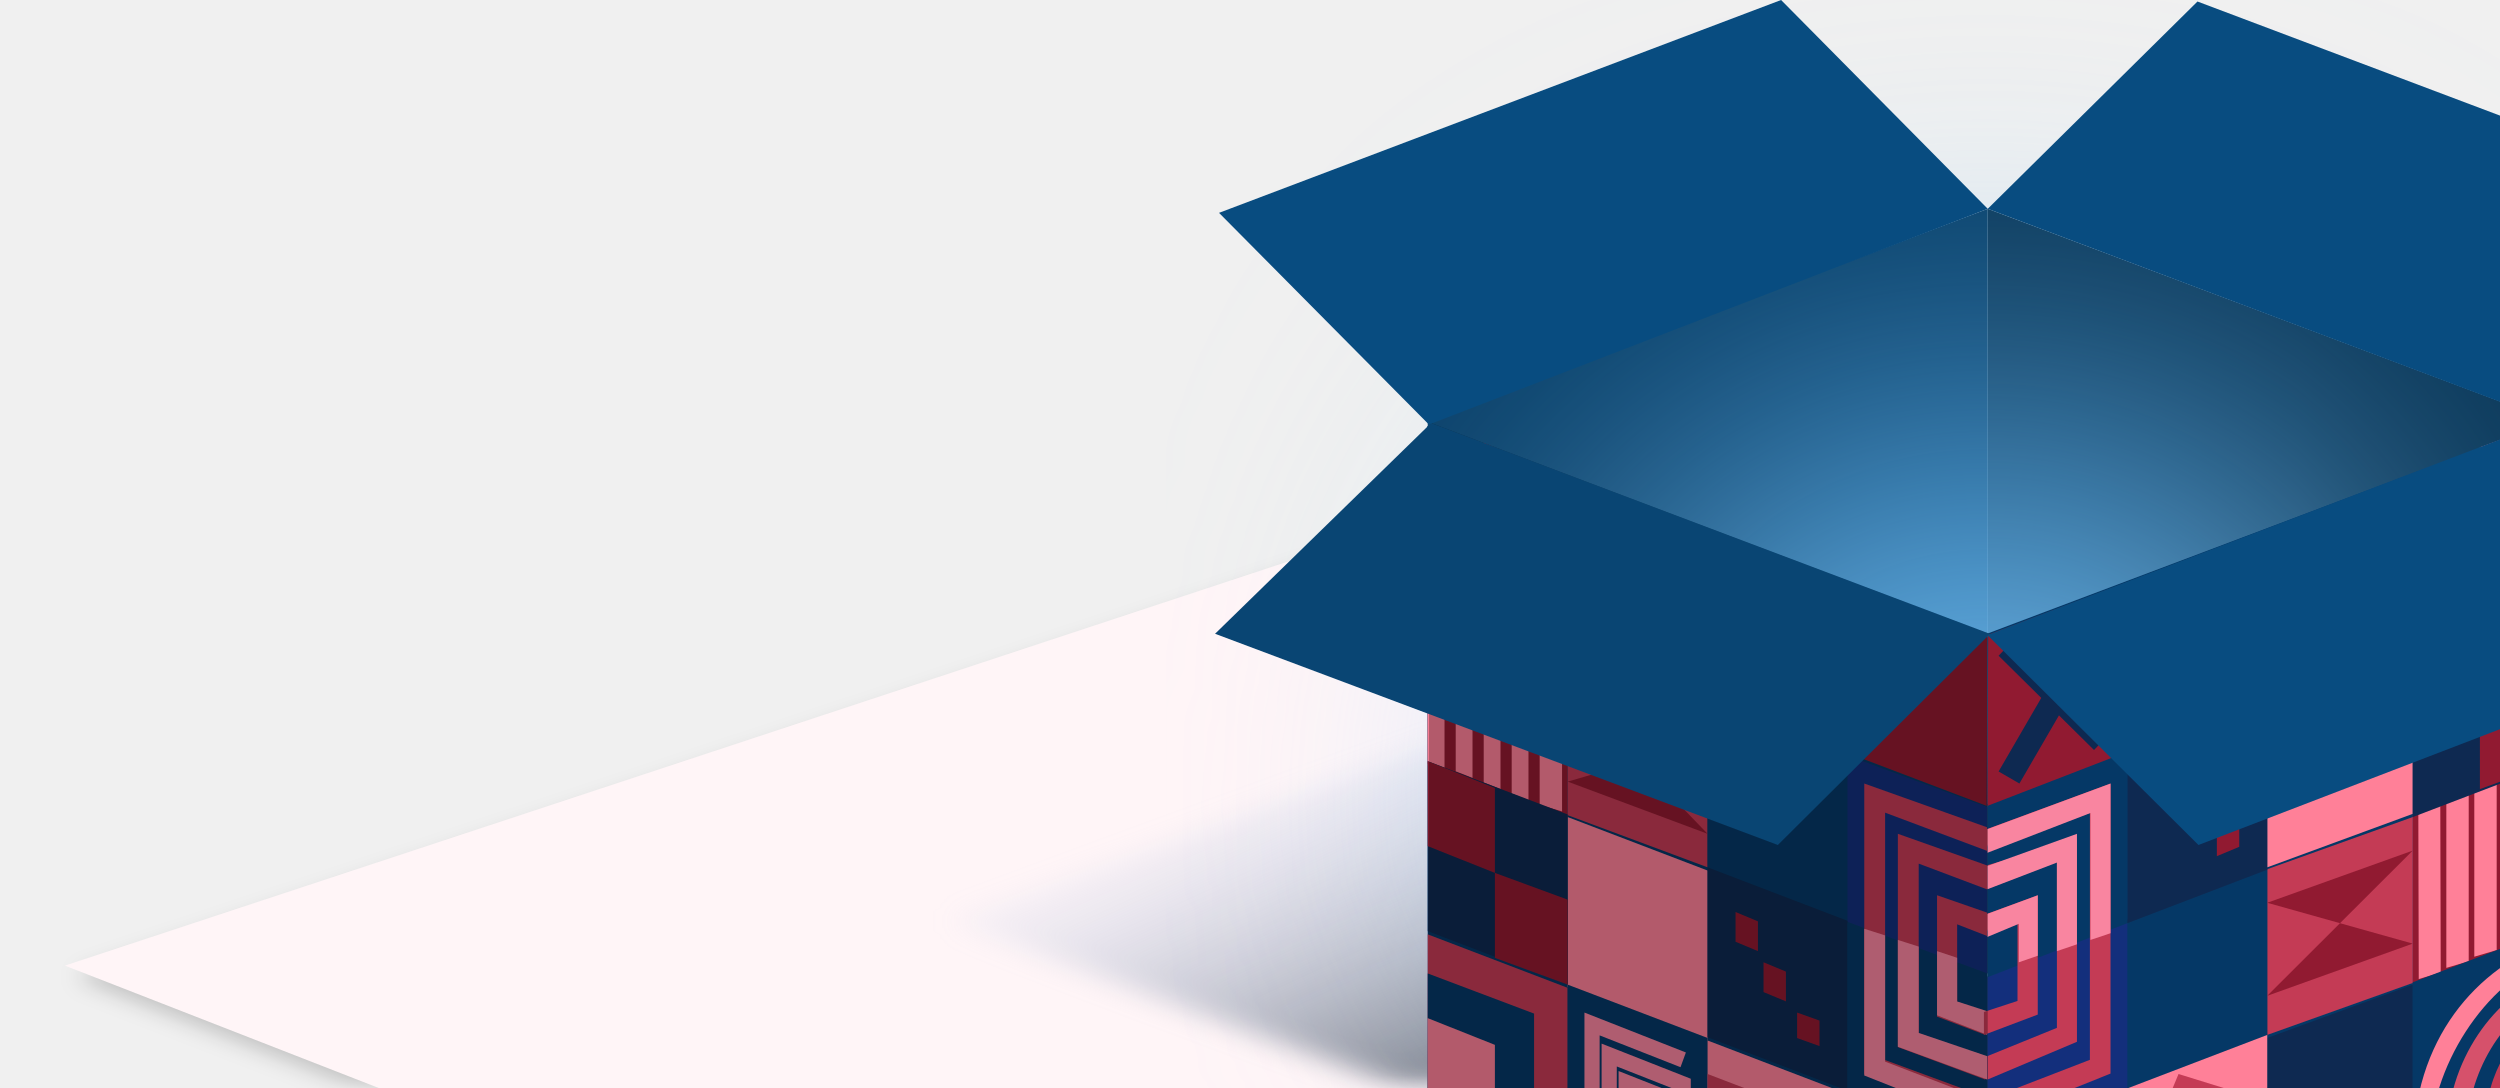
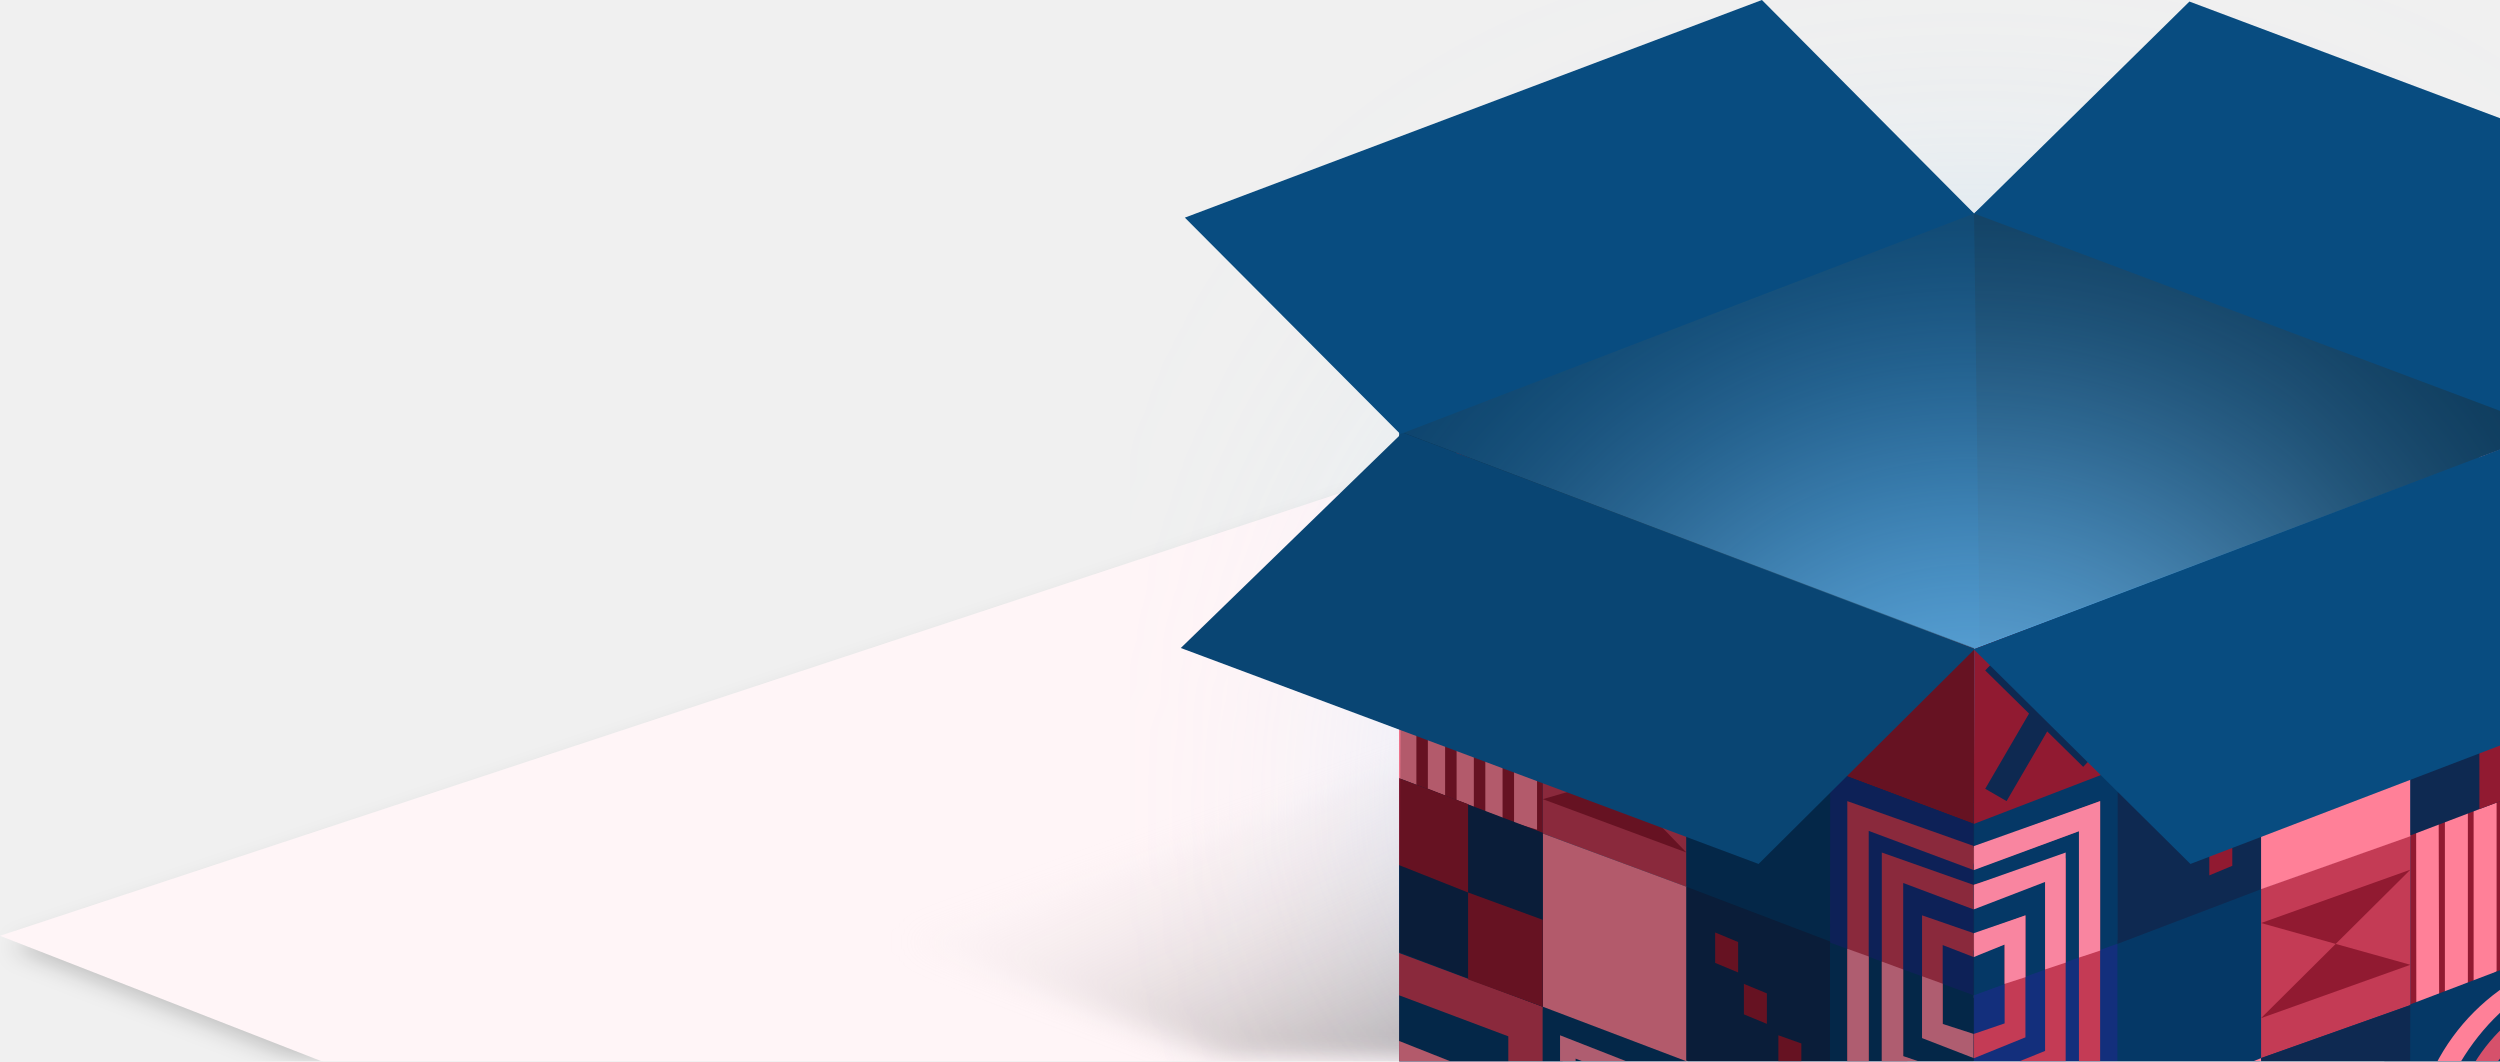
- <svg xmlns="http://www.w3.org/2000/svg" width="462" height="201" viewBox="0 0 462 201" fill="none">
+ <svg xmlns="http://www.w3.org/2000/svg" width="450" height="191" viewBox="0 0 450 191" fill="none">
  <g clip-path="url(#clip0)">
-     <g filter="url(#filter0_d)">
-       <path d="M285.217 285L12 178.448L313.022 79L608 178.448L285.217 285Z" fill="#FFF5F7" />
+     <g clip-path="url(#clip1)">
+       <g clip-path="url(#clip2)">
+         <g filter="url(#filter0_d)">
+           <path d="M273.217 275L0 168.448L301.022 69L596 168.448L273.217 275Z" fill="#FFF5F7" />
+         </g>
+         <g filter="url(#filter1_f)">
+           <path d="M372.172 158.987L255.141 202.915L163 169.513L279.379 127.611L372.172 158.987Z" fill="url(#paint0_linear)" />
+         </g>
+         <path d="M355.271 241.866L251.88 202.986L251.845 78.407L355.271 117.287V241.866Z" fill="#053866" />
+         <path d="M459.74 202.371L355.273 163.463L354.799 38.868L356.583 37.394L459.734 77.508L459.74 202.371Z" fill="#083556" />
+         <path d="M355.272 241.866L459.698 202.339L459.733 77.379L355.308 116.585L355.272 241.866Z" fill="#054270" />
+         <path d="M251.88 202.8L356.939 160.616L355.329 38.427L354.085 37.394L251.845 77.547L251.88 202.8Z" fill="#063D66" />
+         <g filter="url(#filter2_f)">
+           <ellipse cx="354.873" cy="150.507" rx="71.319" ry="70.907" fill="url(#paint1_radial)" />
+         </g>
+         <path d="M355.275 241.868L251.884 202.986L251.849 78.407L355.275 117.287V241.868Z" fill="#053866" />
+         <path d="M277.705 119.529L251.884 109.736L251.848 78.407L277.705 88.413V119.529Z" fill="#053866" />
+         <path d="M258.721 108.215C256.392 108.274 254.076 107.855 251.916 106.985L251.845 103.68C257.099 105.684 262.141 105.297 266.019 102.626C270.638 99.462 273.565 94.225 273.565 86.632L276.668 87.862C276.668 96.509 274.094 101.36 268.629 105.122C265.695 107.086 262.254 108.16 258.721 108.215V108.215Z" fill="#FF8098" />
+         <path d="M303.56 128.781L277.703 118.938V87.66L303.56 97.503V128.781Z" fill="#0E2951" />
+         <path d="M329.415 139.061L303.559 129.218V97.94L329.415 107.748V139.061Z" fill="#FF8098" />
+         <path d="M355.272 148.311L329.415 138.588V107.192L355.447 116.839L355.272 148.311Z" fill="#911A31" />
+         <path d="M277.702 150.37L251.845 140.562V109.249L277.702 119.092V150.37Z" fill="#911A31" />
+         <path d="M303.56 159.623L277.703 150.025V119.529L303.56 129.127V159.623Z" fill="#C43B55" />
+         <path d="M329.415 169.903L303.559 160.059V128.781L329.415 138.625V169.903Z" fill="#053866" />
+         <path d="M355.272 179.155L329.415 169.664L329.449 138.595L355.272 148.285V179.155Z" fill="#132F7C" />
+         <path d="M303.56 191.492L277.703 181.684V150.031L303.56 159.614V191.492Z" fill="#FF8098" />
+         <path d="M329.418 200.744L303.561 190.9V159.622L329.418 169.466V200.744Z" fill="#0E2951" />
+         <path d="M355.276 211.024L329.419 201.29V169.903L355.276 179.637V211.024Z" fill="#053866" />
+         <path d="M277.702 212.661L251.845 202.967V171.54L277.702 181.212V212.661Z" fill="#C43B55" />
+         <path d="M303.56 222.333L277.703 212.516V181.211L303.56 191.028V222.333Z" fill="#053866" />
+         <path d="M329.415 232.033L303.559 222.189V190.911L329.415 200.755V232.033Z" fill="#FF8098" />
+         <path d="M257.191 102.051C255.356 102.078 253.535 101.722 251.845 101.004V97.213C255.602 98.657 260.262 98.151 262.574 96.635C266.439 94.071 268.317 90.1 268.317 84.576L271.496 85.839C271.496 92.627 269.076 96.779 264.741 99.776C262.506 101.266 259.878 102.058 257.191 102.051V102.051Z" fill="#D6516B" />
+         <path d="M255.343 94.854C254.145 94.879 252.954 94.646 251.845 94.169V90.172C254.104 91.085 257.602 90.857 259.534 88.839C261.538 86.745 262.084 85.032 262.084 81.492L265.291 82.824C265.291 87.697 263.687 91.009 260.663 93.179C259.089 94.278 257.237 94.862 255.343 94.854V94.854Z" fill="#C43B55" />
+         <path d="M253.492 87.647C252.925 87.7 252.356 87.583 251.845 87.31V83.373C252.394 83.597 254.178 83.748 254.864 83.373C256.065 82.698 256.065 81.385 255.482 79.435L259.084 80.748C259.084 83.485 258.192 85.397 256.511 86.672C255.61 87.304 254.563 87.642 253.492 87.647Z" fill="#A62E41" />
+         <path d="M354.871 205.884L332.517 197.667V144.202L355.27 152.278V156.616L336.369 149.562V195.815L354.551 203.265L354.871 205.884Z" fill="#C43B55" />
+         <path d="M355.27 206.912L332.517 197.934V170.785L336.369 172.168V195.384L355.27 202.615V206.912Z" fill="#F985A0" />
+         <path d="M354.85 197.603L338.724 192.536V153.454L355.272 159.296V163.705L342.577 158.938V190.731L355.272 195.139L354.85 197.603Z" fill="#C43B55" />
+         <path d="M354.85 188.96L345.966 186.576V164.762L355.274 167.979V172.28L349.682 170.112V184.589L355.274 187.001L354.85 188.96Z" fill="#C43B55" />
+         <path d="M355.274 190.463L345.966 186.856V175.724L349.682 177.067V184.309L355.274 186.113V190.463Z" fill="#F985A0" />
+         <path d="M355.272 198.688L338.724 192.647V173.081L342.577 174.505V190.098L355.272 194.393V198.688Z" fill="#F985A0" />
+         <path d="M271.496 210.353L251.845 202.967V179.155L271.496 186.54V210.353Z" fill="#053866" />
+         <path d="M264.256 207.624L251.845 202.967V187.379L264.256 192.296V207.624Z" fill="#FF8098" />
+         <path d="M329.415 118.705L319.957 134.949L303.559 117.268L313.017 101.024L329.415 118.705Z" fill="#C43B55" />
+         <path d="M323.212 118.332L318.266 126.725L309.766 117.606L314.675 109.249L323.212 118.332Z" fill="#911A31" />
+         <path d="M277.703 126.725L303.56 136.331L277.703 143.848L303.56 153.454L277.703 126.725Z" fill="#911A31" />
+         <path d="M254.948 142.146L251.845 140.883V109.249L254.948 110.511V142.146Z" fill="#FF8098" />
+         <path d="M260.119 143.174L257.017 141.952V111.305L260.119 112.561V143.174Z" fill="#FF8098" />
+         <path d="M276.667 149.341L272.53 148.118V117.472L276.667 118.695V149.341Z" fill="#FF8098" />
+         <path d="M270.461 147.285L267.359 146.062V115.416L270.461 116.639V147.285Z" fill="#FF8098" />
+         <path d="M265.291 145.23L262.189 144.007V113.36L265.291 114.584V145.23Z" fill="#FF8098" />
+         <path d="M277.702 181.212L251.845 171.368V140.09L277.702 149.898V181.212Z" fill="#0E2951" />
+         <path d="M277.702 181.211L264.256 176.294V160.65L277.702 165.568V181.211Z" fill="#911A31" />
+         <path d="M264.256 160.651L251.845 155.725V140.09L264.256 144.755V160.651Z" fill="#911A31" />
+         <path fill-rule="evenodd" clip-rule="evenodd" d="M280.806 186.352L299.551 193.696L298.557 196.407L283.611 190.551V208.521L297.651 214.021V200.534L286.782 196.27V205.875L294.48 208.901V203.11L289.92 201.318V203.298L293.243 204.602L292.248 207.312L287.114 205.299V197.114L297.285 201.11V213.106L283.977 207.874V192.068L300.457 198.533V218.221L280.806 210.522V186.352Z" fill="#F985A0" />
+         <path d="M312.866 175.043L308.729 173.322V167.847L312.866 169.568V175.043Z" fill="#911A31" />
+         <path d="M318.037 184.295L313.9 182.584V177.099L318.037 178.81V184.295Z" fill="#911A31" />
+         <path d="M324.243 192.52L320.107 191.045V186.352L324.243 187.827V192.52Z" fill="#911A31" />
+         <path d="M355.448 116.839L459.732 77.38V202.482L355.271 241.866L355.448 116.839Z" fill="#053866" />
+         <path d="M433.877 149.925L459.734 140.09V171.376L433.877 181.211V149.925Z" fill="#911A31" />
+         <path d="M406.986 159.968L433.877 150.37V180.901L406.986 190.464V159.968Z" fill="#C43B55" />
+         <path d="M381.132 169.466L406.989 159.622V190.9L381.132 200.744V169.466Z" fill="#053866" />
+         <path d="M355.273 179.135L381.13 169.875V201.073L355.273 211.024V179.135Z" fill="#132F7C" />
+         <path d="M406.985 128.345L433.876 118.501V150.516L406.985 160.052V128.345Z" fill="#FF8098" />
+         <path d="M381.132 138.625L406.989 128.782V160.06L381.132 169.903V138.625Z" fill="#0E2951" />
+         <path d="M355.273 147.985L381.13 138.034V169.203L355.273 179.155V147.985Z" fill="#053866" />
+         <path d="M406.989 190.45L433.921 180.898L433.741 212.206L406.989 222.364V190.45Z" fill="#0E2951" />
+         <path d="M381.132 200.881L406.988 190.465V222.368L381.132 232.086V200.881Z" fill="#FF8098" />
+         <path d="M433.875 87.25L459.732 77.38V108.666L433.875 118.501V87.25Z" fill="#C43B55" />
+         <path d="M406.983 97.504L433.874 87.66V118.938L406.983 128.782V97.504Z" fill="#053866" />
+         <path d="M381.126 107.538L406.983 97.94V128.436L381.126 138.034V107.538Z" fill="#FF8098" />
+         <path d="M355.413 116.824L381.129 107.193V138.363L355.272 148.314L355.413 116.824Z" fill="#911A31" />
+         <path d="M355.268 206.885V202.653L374.211 195.047V149.589L355.58 156.385L354.236 152.934L378.024 144.202V197.582L355.268 206.885Z" fill="#C43B55" />
+         <path d="M378.026 171.107L374.214 172.368V149.619L355.272 156.622V152.304L378.026 144.202V171.107Z" fill="#F985A0" />
+         <path d="M355.272 198.689V194.366L368.115 189.166V158.594L355.272 163.549V159.227L371.82 154.483V191.731L355.272 198.689Z" fill="#C43B55" />
+         <path d="M355.268 190.494V186.111L360.834 184.211V169.986L355.555 171.91L354.236 168.543L364.579 164.764V186.719L355.268 190.494Z" fill="#C43B55" />
+         <path d="M364.58 175.891L360.827 177.1V170.016L355.272 172.271V167.973L364.58 164.764V175.891Z" fill="#F985A0" />
+         <path d="M371.82 173.271L368.115 174.505V158.747L355.272 163.694V159.295L371.82 153.455V173.271Z" fill="#F985A0" />
+         <path d="M446.286 82.324L459.731 77.38V93.032L446.286 97.941V82.324Z" fill="#FF8098" />
+         <path d="M381.126 107.524L406.983 97.94V122.316L381.126 131.866V107.524Z" fill="#C43B55" />
+         <path d="M381.126 107.712L406.983 97.94V115.961L381.126 125.697V107.712Z" fill="#911A31" />
+         <path d="M381.126 107.542L406.983 97.94V108.934L381.126 118.501V107.542Z" fill="#053866" />
+         <path d="M381.126 107.747L406.983 97.94V103.554L381.126 113.361V107.747Z" fill="#0E2951" />
+         <path d="M433.874 173.663L406.983 183.268L433.874 156.539L406.983 166.145" fill="#911A31" />
+         <path d="M439.044 178.961L434.937 180.615L434.907 149.538L438.966 148.315L439.044 178.961Z" fill="#FF8098" />
+         <path d="M444.217 176.904L440.081 178.827V147.481L444.217 146.258V176.904Z" fill="#FF8098" />
+         <path d="M449.388 174.848L445.251 177.493V145.425L449.388 144.202V174.848Z" fill="#FF8098" />
+         <path d="M433.875 119.093L459.732 109.249V140.527L433.875 150.371V119.093Z" fill="#0E2951" />
+         <path d="M433.875 180.775L459.732 170.932V202.21L433.875 212.053V180.775Z" fill="#053866" />
+         <path d="M433.875 119.061L446.287 114.389V129.25L433.875 133.922V119.061Z" fill="#911A31" />
+         <path d="M437.028 211.014L433.741 212.206C433.741 191.135 445.743 178.185 459.732 172.988V176.099C447.109 180.801 437.028 196.766 437.028 211.014Z" fill="#FF8098" />
+         <path d="M444.201 208.331L440.316 209.821C440.316 194.776 449.148 183.087 459.732 179.156V182.908C450.484 186.375 444.201 197.289 444.201 208.331Z" fill="#D6516B" />
+         <path d="M450.476 205.947L447.488 207.139C447.488 198.005 452.673 188.917 459.73 186.278V189.826C454.233 191.909 450.476 199.383 450.476 205.947Z" fill="#C43B55" />
+         <path fill-rule="evenodd" clip-rule="evenodd" d="M430.771 91.772V116.493L412.075 123.641L411.034 120.868L427.834 114.445V96.066L413.024 101.729V115.528L424.513 111.158V101.332L416.345 104.438V110.326L421.156 108.489V106.5L418.718 107.434L417.676 104.661L424.094 102.202V110.537L413.407 114.619V102.387L427.45 97.046V113.21L410.086 119.814V99.681L430.771 91.772Z" fill="#F985A0" />
+         <path fill-rule="evenodd" clip-rule="evenodd" d="M357.339 141.981L375.212 111.305L379.058 113.526L361.185 144.202L357.339 141.981Z" fill="#0E2951" />
+         <path fill-rule="evenodd" clip-rule="evenodd" d="M374.974 138.034L357.339 120.682L360.389 117.473L378.024 134.825L374.974 138.034Z" fill="#0E2951" />
+         <path d="M397.676 152.091L401.812 150.371V155.846L397.676 157.567V152.091Z" fill="#911A31" />
+         <path d="M392.505 147.725L396.642 146.258V150.959L392.505 152.426V147.725Z" fill="#911A31" />
+         <path d="M386.297 142.593L390.434 141.118V145.811L386.297 147.286V142.593Z" fill="#911A31" />
+         <path d="M440.081 85.047L459.732 77.38V101.654L440.081 109.249V85.047Z" fill="#053866" />
+         <path d="M446.286 129.595L459.731 124.669V140.681L446.292 145.612L446.286 129.595Z" fill="#911A31" />
+         <path opacity="0.3" d="M252.265 77.769L355.333 116.654V242L251.805 203.115L252.265 77.769Z" fill="black" />
+         <path d="M498.001 39.306L459.143 77.381L355.333 38.428L394.095 0.278L498.001 39.306Z" fill="#084C80" />
+         <path d="M355.448 116.839L316.544 155.51L212.543 116.639L252.467 77.859L355.448 116.839Z" fill="#094573" />
+         <path d="M355.333 38.427L317.145 0L213.274 39.173L252.061 78.131L355.333 38.427Z" fill="#084C80" />
+         <path d="M498.001 115.834L459.211 77.379L355.272 116.875L394.276 155.51L498.001 115.834Z" fill="#084C80" />
+       </g>
    </g>
-     <g filter="url(#filter1_f)">
-       <path d="M384.172 159.644L267.141 203.754L175 170.214L291.379 128.138L384.172 159.644Z" fill="url(#paint0_linear)" />
-     </g>
-     <path d="M367.271 242.865L263.88 203.825L263.844 78.731L367.271 117.772V242.865Z" fill="#053866" />
-     <path d="M471.518 203.638L367.272 164.139L367.334 38.586L471.733 77.828L471.518 203.638Z" fill="#083556" />
-     <path d="M367.272 242.865L471.698 203.175L471.733 77.699L367.308 117.067L367.272 242.865Z" fill="#054270" />
-     <path d="M263.88 203.638L367.333 165.828V38.586L263.844 77.867L263.88 203.638Z" fill="#063D66" />
-     <g filter="url(#filter2_f)">
-       <ellipse cx="366.873" cy="151.129" rx="71.319" ry="71.2" fill="url(#paint1_radial)" />
-     </g>
-     <path d="M367.239 242.865L263.883 203.825L263.847 78.731L367.274 117.772L367.239 242.865Z" fill="#053866" />
-     <path d="M289.704 120.023L263.883 110.19L263.847 78.731L289.704 88.778V120.023Z" fill="#053866" />
-     <path d="M270.721 108.662C268.392 108.721 266.076 108.3 263.916 107.426L263.845 104.109C269.099 106.12 274.141 105.732 278.019 103.05C282.638 99.873 285.565 94.614 285.565 86.989L288.668 88.225C288.668 96.908 286.094 101.779 280.629 105.556C277.695 107.528 274.254 108.607 270.721 108.662Z" fill="#FF8098" />
-     <path d="M315.56 129.313L289.703 119.429V88.022L315.56 97.906V129.313Z" fill="#0E2951" />
-     <path d="M341.415 139.636L315.559 129.752V98.344L341.415 108.193V139.636Z" fill="#FF8098" />
-     <path d="M367.13 148.926L341.415 139.16V107.635L367.272 117.114L367.13 148.926Z" fill="#911A31" />
-     <path d="M289.702 150.992L263.845 141.143V109.7L289.702 119.584V150.992Z" fill="#911A31" />
-     <path d="M315.56 160.282L289.703 150.645V120.023L315.56 129.66V160.282Z" fill="#C43B55" />
-     <path d="M341.415 170.605L315.559 160.72V129.313L341.415 139.197V170.605Z" fill="#053866" />
-     <path d="M367.272 179.895L341.415 170.365V139.636L367.272 149.166V179.895Z" fill="#132F7C" />
-     <path d="M315.56 192.283L289.703 182.434V150.991L315.56 160.875V192.283Z" fill="#FF8098" />
-     <path d="M341.417 201.573L315.561 191.689V160.282L341.417 170.166V201.573Z" fill="#0E2951" />
-     <path d="M367.276 211.896L341.419 202.122V170.605L367.276 180.38V211.896Z" fill="#053866" />
-     <path d="M289.702 213.961L263.845 204.077V172.669L289.702 182.553V213.961Z" fill="#C43B55" />
-     <path d="M315.56 223.252L289.703 213.395V181.96L315.56 191.817V223.252Z" fill="#053866" />
-     <path d="M341.415 233.574L315.559 223.69V192.283L341.415 202.167V233.574Z" fill="#FF8098" />
-     <path d="M269.191 102.472C267.356 102.5 265.535 102.142 263.845 101.421V97.614C267.602 99.064 272.262 98.557 274.574 97.034C278.439 94.46 280.317 90.472 280.317 84.925L283.496 86.194C283.496 93.01 281.076 97.179 276.741 100.188C274.506 101.684 271.878 102.479 269.191 102.472Z" fill="#D6516B" />
-     <path d="M267.343 95.246C266.145 95.271 264.954 95.037 263.845 94.558V90.544C266.104 91.462 269.602 91.232 271.534 89.206C273.538 87.104 274.084 85.383 274.084 81.828L277.291 83.166C277.291 88.059 275.687 91.385 272.663 93.564C271.089 94.668 269.237 95.254 267.343 95.246Z" fill="#C43B55" />
-     <path d="M265.492 88.009C264.925 88.062 264.356 87.945 263.845 87.671V83.717C264.394 83.943 266.178 84.094 266.865 83.717C268.066 83.039 268.066 81.721 267.482 79.763L271.085 81.081C271.085 83.83 270.193 85.75 268.512 87.03C267.61 87.665 266.563 88.004 265.492 88.009Z" fill="#A62E41" />
-     <path d="M366.871 206.735L344.517 198.483V144.797L367.27 152.907V157.263L348.369 150.18V195.898L366.653 202.627L366.871 206.735Z" fill="#C43B55" />
-     <path d="M367.27 207.767L344.517 198.752V171.637L348.369 172.864V196.191L367.27 203.452V207.767Z" fill="#F985A0" />
-     <path d="M366.869 199.509L350.724 193.498V154.088L367.272 159.954V164.381L354.577 159.595V191.519L367.272 195.945L366.869 199.509Z" fill="#C43B55" />
-     <path d="M366.885 191.25L357.966 187.879V165.443L367.274 168.673V172.992L361.682 170.815V185.351L367.274 187.774L366.885 191.25Z" fill="#C43B55" />
-     <path d="M367.274 191.25L357.966 187.628V175.766L361.682 177.009V185.071L367.274 186.882V191.25Z" fill="#F985A0" />
-     <path d="M367.272 199.509L350.724 193.443V173.702L354.577 174.929V190.883L367.272 195.196V199.509Z" fill="#F985A0" />
-     <path d="M283.496 210.863L263.845 203.448V179.895L283.496 187.31V210.863Z" fill="#053866" />
-     <path d="M276.256 208.799L263.845 203.861V188.153L276.256 193.091V208.799Z" fill="#FF8098" />
-     <path d="M341.415 119.196L331.957 135.507L315.559 117.752L325.017 101.441L341.415 119.196Z" fill="#C43B55" />
-     <path d="M335.212 118.821L330.266 127.249L321.766 118.091L326.675 109.7L335.212 118.821Z" fill="#911A31" />
-     <path d="M341.415 233.574L315.559 223.659V198.477L341.415 208.356V233.574Z" fill="#C43B55" />
-     <path d="M289.703 127.249L315.56 136.894L289.703 144.443L315.56 154.088L289.703 127.249Z" fill="#911A31" />
-     <path d="M266.948 142.733L263.845 141.465V109.7L266.948 110.968V142.733Z" fill="#FF8098" />
-     <path d="M272.12 143.765L269.017 142.538V111.764L272.12 113.026V143.765Z" fill="#FF8098" />
-     <path d="M288.667 149.958L284.53 148.73V117.957L288.667 119.185V149.958Z" fill="#FF8098" />
-     <path d="M282.462 147.894L279.359 146.666V115.893L282.462 117.121V147.894Z" fill="#FF8098" />
-     <path d="M277.292 145.83L274.189 144.601V113.829L277.292 115.057V145.83Z" fill="#FF8098" />
-     <path d="M289.702 181.96L263.845 172.076V140.668L289.702 150.517V181.96Z" fill="#0E2951" />
-     <path d="M289.702 181.96L276.256 177.022V161.314L289.702 166.252V181.96Z" fill="#911A31" />
-     <path d="M276.256 161.314L263.845 156.368V140.668L276.256 145.615V161.314Z" fill="#911A31" />
-     <path fill-rule="evenodd" clip-rule="evenodd" d="M292.806 187.122L311.551 194.496L310.557 197.218L295.611 191.339V209.382L309.651 214.906V201.362L298.782 197.081V206.725L306.48 209.764V203.949L301.919 202.15V204.138L305.243 205.447L304.248 208.169L299.114 206.147V197.928L309.285 201.941V213.987L295.977 208.733V192.862L312.457 199.353V219.123L292.806 211.392V187.122Z" fill="#F985A0" />
-     <path d="M324.867 175.766L320.73 174.038V168.54L324.867 170.268V175.766Z" fill="#911A31" />
-     <path d="M330.037 185.057L325.9 183.338V177.831L330.037 179.549V185.057Z" fill="#911A31" />
-     <path d="M336.244 193.315L332.107 191.834V187.122L336.244 188.603V193.315Z" fill="#911A31" />
-     <path d="M367.308 117.068L471.733 77.7V203.319L367.272 242.866L367.308 117.068Z" fill="#053866" />
-     <path d="M445.877 150.544L471.734 140.669V172.085L445.877 181.96V150.544Z" fill="#911A31" />
-     <path d="M418.986 160.629L445.877 150.992V181.649L418.986 191.251V160.629Z" fill="#C43B55" />
-     <path d="M393.132 170.166L418.988 160.282V191.689L393.132 201.573V170.166Z" fill="#053866" />
-     <path d="M367.274 180.598L393.13 170.605V201.904L367.274 211.896V180.598Z" fill="#132F7C" />
-     <path d="M418.986 128.875L445.877 118.991V150.398L418.986 160.283V128.875Z" fill="#FF8098" />
-     <path d="M393.132 139.198L418.988 129.314V160.721L393.132 170.606V139.198Z" fill="#0E2951" />
-     <path d="M367.274 148.597L393.13 138.604V169.903L367.274 179.896V148.597Z" fill="#053866" />
-     <path d="M418.989 191.81L445.88 181.961V213.369L418.989 223.253V191.81Z" fill="#0E2951" />
-     <path d="M393.132 201.136L418.988 191.252V222.695L393.132 232.543V201.136Z" fill="#FF8098" />
-     <path d="M445.875 87.611L471.732 77.7V109.116L445.875 118.991V87.611Z" fill="#C43B55" />
-     <path d="M418.983 97.907L445.874 88.023V119.43L418.983 129.314V97.907Z" fill="#053866" />
-     <path d="M393.127 107.982L418.984 98.345V128.967L393.127 138.604V107.982Z" fill="#FF8098" />
-     <path d="M367.414 117.307L393.129 107.636V138.935L367.272 148.927L367.414 117.307Z" fill="#911A31" />
-     <path d="M366.635 207.768V203.419L386.211 195.853V150.208L367.58 157.032L366.236 153.567L390.024 144.798V198.399L366.635 207.768Z" fill="#C43B55" />
-     <path d="M390.026 172.458L386.316 173.702V150.238L367.272 157.597V153.224L390.026 144.798V172.458Z" fill="#F985A0" />
-     <path d="M367.272 199.51V195.17L380.116 189.948V159.25L367.272 164.225V159.885L383.821 155.121V192.523L367.272 199.51Z" fill="#C43B55" />
-     <path d="M366.628 191.252V187.008L372.834 184.972V170.689L367.555 172.621L366.236 169.24L376.579 165.445V187.491L366.628 191.252Z" fill="#C43B55" />
-     <path d="M376.581 176.618L373.078 177.832V170.719L367.272 173.148V168.88L376.581 165.445V176.618Z" fill="#F985A0" />
-     <path d="M383.821 174.508L380.116 175.767V159.403L367.272 164.333V160.033L383.821 154.089V174.508Z" fill="#F985A0" />
-     <path d="M458.286 82.665L471.732 77.7V93.416L458.286 98.346V82.665Z" fill="#FF8098" />
-     <path d="M393.127 221.272L402.591 198.478L418.984 203.555L409.52 226.349L393.127 221.272Z" fill="#C43B55" />
-     <path d="M393.127 107.969L418.984 98.345V122.822L393.127 132.411V107.969Z" fill="#C43B55" />
-     <path d="M393.127 108.157L418.984 98.345V116.441L393.127 126.217V108.157Z" fill="#911A31" />
-     <path d="M393.127 107.987L418.984 98.345V109.384L393.127 118.991V107.987Z" fill="#053866" />
-     <path d="M393.127 108.192L418.984 98.345V103.982L393.127 113.83V108.192Z" fill="#0E2951" />
-     <path d="M445.874 174.381L418.983 184.026L445.874 157.187L418.983 166.832" fill="#911A31" />
-     <path d="M451.044 179.701L446.985 180.929L446.907 150.156L450.967 148.928L451.044 179.701Z" fill="#FF8098" />
-     <path d="M456.218 177.636L452.081 178.864V148.091L456.218 146.863V177.636Z" fill="#FF8098" />
-     <path d="M461.388 175.571L457.251 176.799V146.026L461.388 144.798V175.571Z" fill="#FF8098" />
-     <path d="M445.876 119.585L471.732 109.701V141.108L445.876 150.993V119.585Z" fill="#0E2951" />
-     <path d="M445.876 181.522L471.732 171.638V203.046L445.876 212.93V181.522Z" fill="#053866" />
-     <path d="M445.876 119.553L458.287 114.862V129.785L445.876 134.476V119.553Z" fill="#911A31" />
-     <path d="M449.04 211.687L445.876 212.93C445.876 191.772 457.743 178.921 471.732 173.703V176.827C459.11 181.548 449.04 197.381 449.04 211.687Z" fill="#FF8098" />
-     <path d="M455.874 209.609L452.081 210.865C452.081 195.758 461.148 183.844 471.732 179.896V183.664C462.484 187.145 455.874 198.521 455.874 209.609Z" fill="#D6516B" />
-     <path d="M462.794 206.548L459.318 207.768C459.318 198.596 464.602 189.773 471.659 187.123L471.73 190.61C466.233 192.703 462.794 199.956 462.794 206.548Z" fill="#C43B55" />
-     <path fill-rule="evenodd" clip-rule="evenodd" d="M442.771 92.152V116.974L424.075 124.153L423.034 121.368L439.834 114.918V96.463L425.024 102.15V116.005L436.513 111.618V101.751L428.345 104.87V110.783L433.156 108.937V106.94L430.718 107.878L429.676 105.094L436.094 102.625V110.994L425.407 115.093V102.81L439.45 97.448V113.678L422.086 120.309V100.094L442.771 92.152Z" fill="#F985A0" />
-     <path fill-rule="evenodd" clip-rule="evenodd" d="M369.339 142.568L387.213 111.765L391.059 113.995L373.186 144.798L369.339 142.568Z" fill="#0E2951" />
-     <path fill-rule="evenodd" clip-rule="evenodd" d="M386.975 138.605L369.339 121.181L372.389 117.959L390.025 135.383L386.975 138.605Z" fill="#0E2951" />
-     <path d="M409.676 152.72L413.813 150.992V156.49L409.676 158.218V152.72Z" fill="#911A31" />
-     <path d="M404.505 148.336L408.642 146.863V151.583L404.505 153.057V148.336Z" fill="#911A31" />
-     <path d="M398.297 143.183L402.434 141.701V146.414L398.297 147.895V143.183Z" fill="#911A31" />
-     <path d="M452.081 85.399L471.732 77.7V102.074L452.081 109.701V85.399Z" fill="#053866" />
-     <path d="M458.286 130.131L471.731 125.185V140.884L458.286 145.83V130.131Z" fill="#911A31" />
-     <path opacity="0.3" d="M264.264 78.091L367.332 117.136V243L263.804 203.955L264.264 78.091Z" fill="black" />
-     <path d="M510.001 39.468L471.143 77.7L367.333 38.587L406.094 0.279L510.001 39.468Z" fill="#084C80" />
-     <path d="M367.759 117.146L328.544 156.153L224.543 117.121L264.467 78.181L367.759 117.146Z" fill="#094573" />
-     <path d="M367.333 38.586L329.145 0L225.275 39.335L264.061 78.454L367.333 38.586Z" fill="#084C80" />
-     <path d="M510.001 116.313L471.211 77.699L367.272 117.358L406.276 156.153L510.001 116.313Z" fill="#084C80" />
  </g>
  <defs>
-     <filter id="filter0_d" x="10" y="77" width="604" height="214" filterUnits="userSpaceOnUse" color-interpolation-filters="sRGB">
+     <filter id="filter0_d" x="-2" y="67" width="604" height="214" filterUnits="userSpaceOnUse" color-interpolation-filters="sRGB">
      <feFlood flood-opacity="0" result="BackgroundImageFix" />
      <feColorMatrix in="SourceAlpha" type="matrix" values="0 0 0 0 0 0 0 0 0 0 0 0 0 0 0 0 0 0 127 0" />
      <feOffset dx="2" dy="2" />
      <feGaussianBlur stdDeviation="2" />
      <feColorMatrix type="matrix" values="0 0 0 0 0 0 0 0 0 0 0 0 0 0 0 0 0 0 0.2 0" />
      <feBlend mode="normal" in2="BackgroundImageFix" result="effect1_dropShadow" />
      <feBlend mode="normal" in="SourceGraphic" in2="effect1_dropShadow" result="shape" />
    </filter>
-     <filter id="filter1_f" x="170" y="123.138" width="219.172" height="85.616" filterUnits="userSpaceOnUse" color-interpolation-filters="sRGB">
+     <filter id="filter1_f" x="158" y="122.611" width="219.172" height="85.305" filterUnits="userSpaceOnUse" color-interpolation-filters="sRGB">
      <feFlood flood-opacity="0" result="BackgroundImageFix" />
      <feBlend mode="normal" in="SourceGraphic" in2="BackgroundImageFix" result="shape" />
      <feGaussianBlur stdDeviation="2.5" result="effect1_foregroundBlur" />
    </filter>
-     <filter id="filter2_f" x="215.553" y="-0.072" width="302.639" height="302.401" filterUnits="userSpaceOnUse" color-interpolation-filters="sRGB">
+     <filter id="filter2_f" x="203.554" y="-0.401" width="302.639" height="301.815" filterUnits="userSpaceOnUse" color-interpolation-filters="sRGB">
      <feFlood flood-opacity="0" result="BackgroundImageFix" />
      <feBlend mode="normal" in="SourceGraphic" in2="BackgroundImageFix" result="shape" />
      <feGaussianBlur stdDeviation="40" result="effect1_foregroundBlur" />
    </filter>
-     <linearGradient id="paint0_linear" x1="377.976" y1="205.029" x2="324.19" y2="88.087" gradientUnits="userSpaceOnUse">
-       <stop offset="0.096" />
-       <stop offset="0.978" stop-color="#B4D1FA" stop-opacity="0" />
+     <linearGradient id="paint0_linear" x1="365.976" y1="204.185" x2="312.555" y2="87.557" gradientUnits="userSpaceOnUse">
+       <stop />
+       <stop offset="0.978" stop-color="#FFF5F7" stop-opacity="0" />
    </linearGradient>
-     <radialGradient id="paint1_radial" cx="0" cy="0" r="1" gradientUnits="userSpaceOnUse" gradientTransform="translate(366.053 126.577) rotate(90) scale(56.4693 56.5637)">
+     <radialGradient id="paint1_radial" cx="0" cy="0" r="1" gradientUnits="userSpaceOnUse" gradientTransform="translate(354.053 126.056) rotate(90) scale(56.2369 56.5637)">
      <stop stop-color="#0095FF" />
      <stop offset="1" stop-color="#BCE3FF" />
    </radialGradient>
    <clipPath id="clip0">
-       <rect width="510" height="243" fill="white" />
+       <rect width="450" height="191" fill="white" />
+     </clipPath>
+     <clipPath id="clip1">
+       <rect width="540" height="402" fill="white" transform="translate(0 -211)" />
+     </clipPath>
+     <clipPath id="clip2">
+       <rect width="510" height="243" fill="white" transform="translate(-12 -10)" />
    </clipPath>
  </defs>
</svg>
